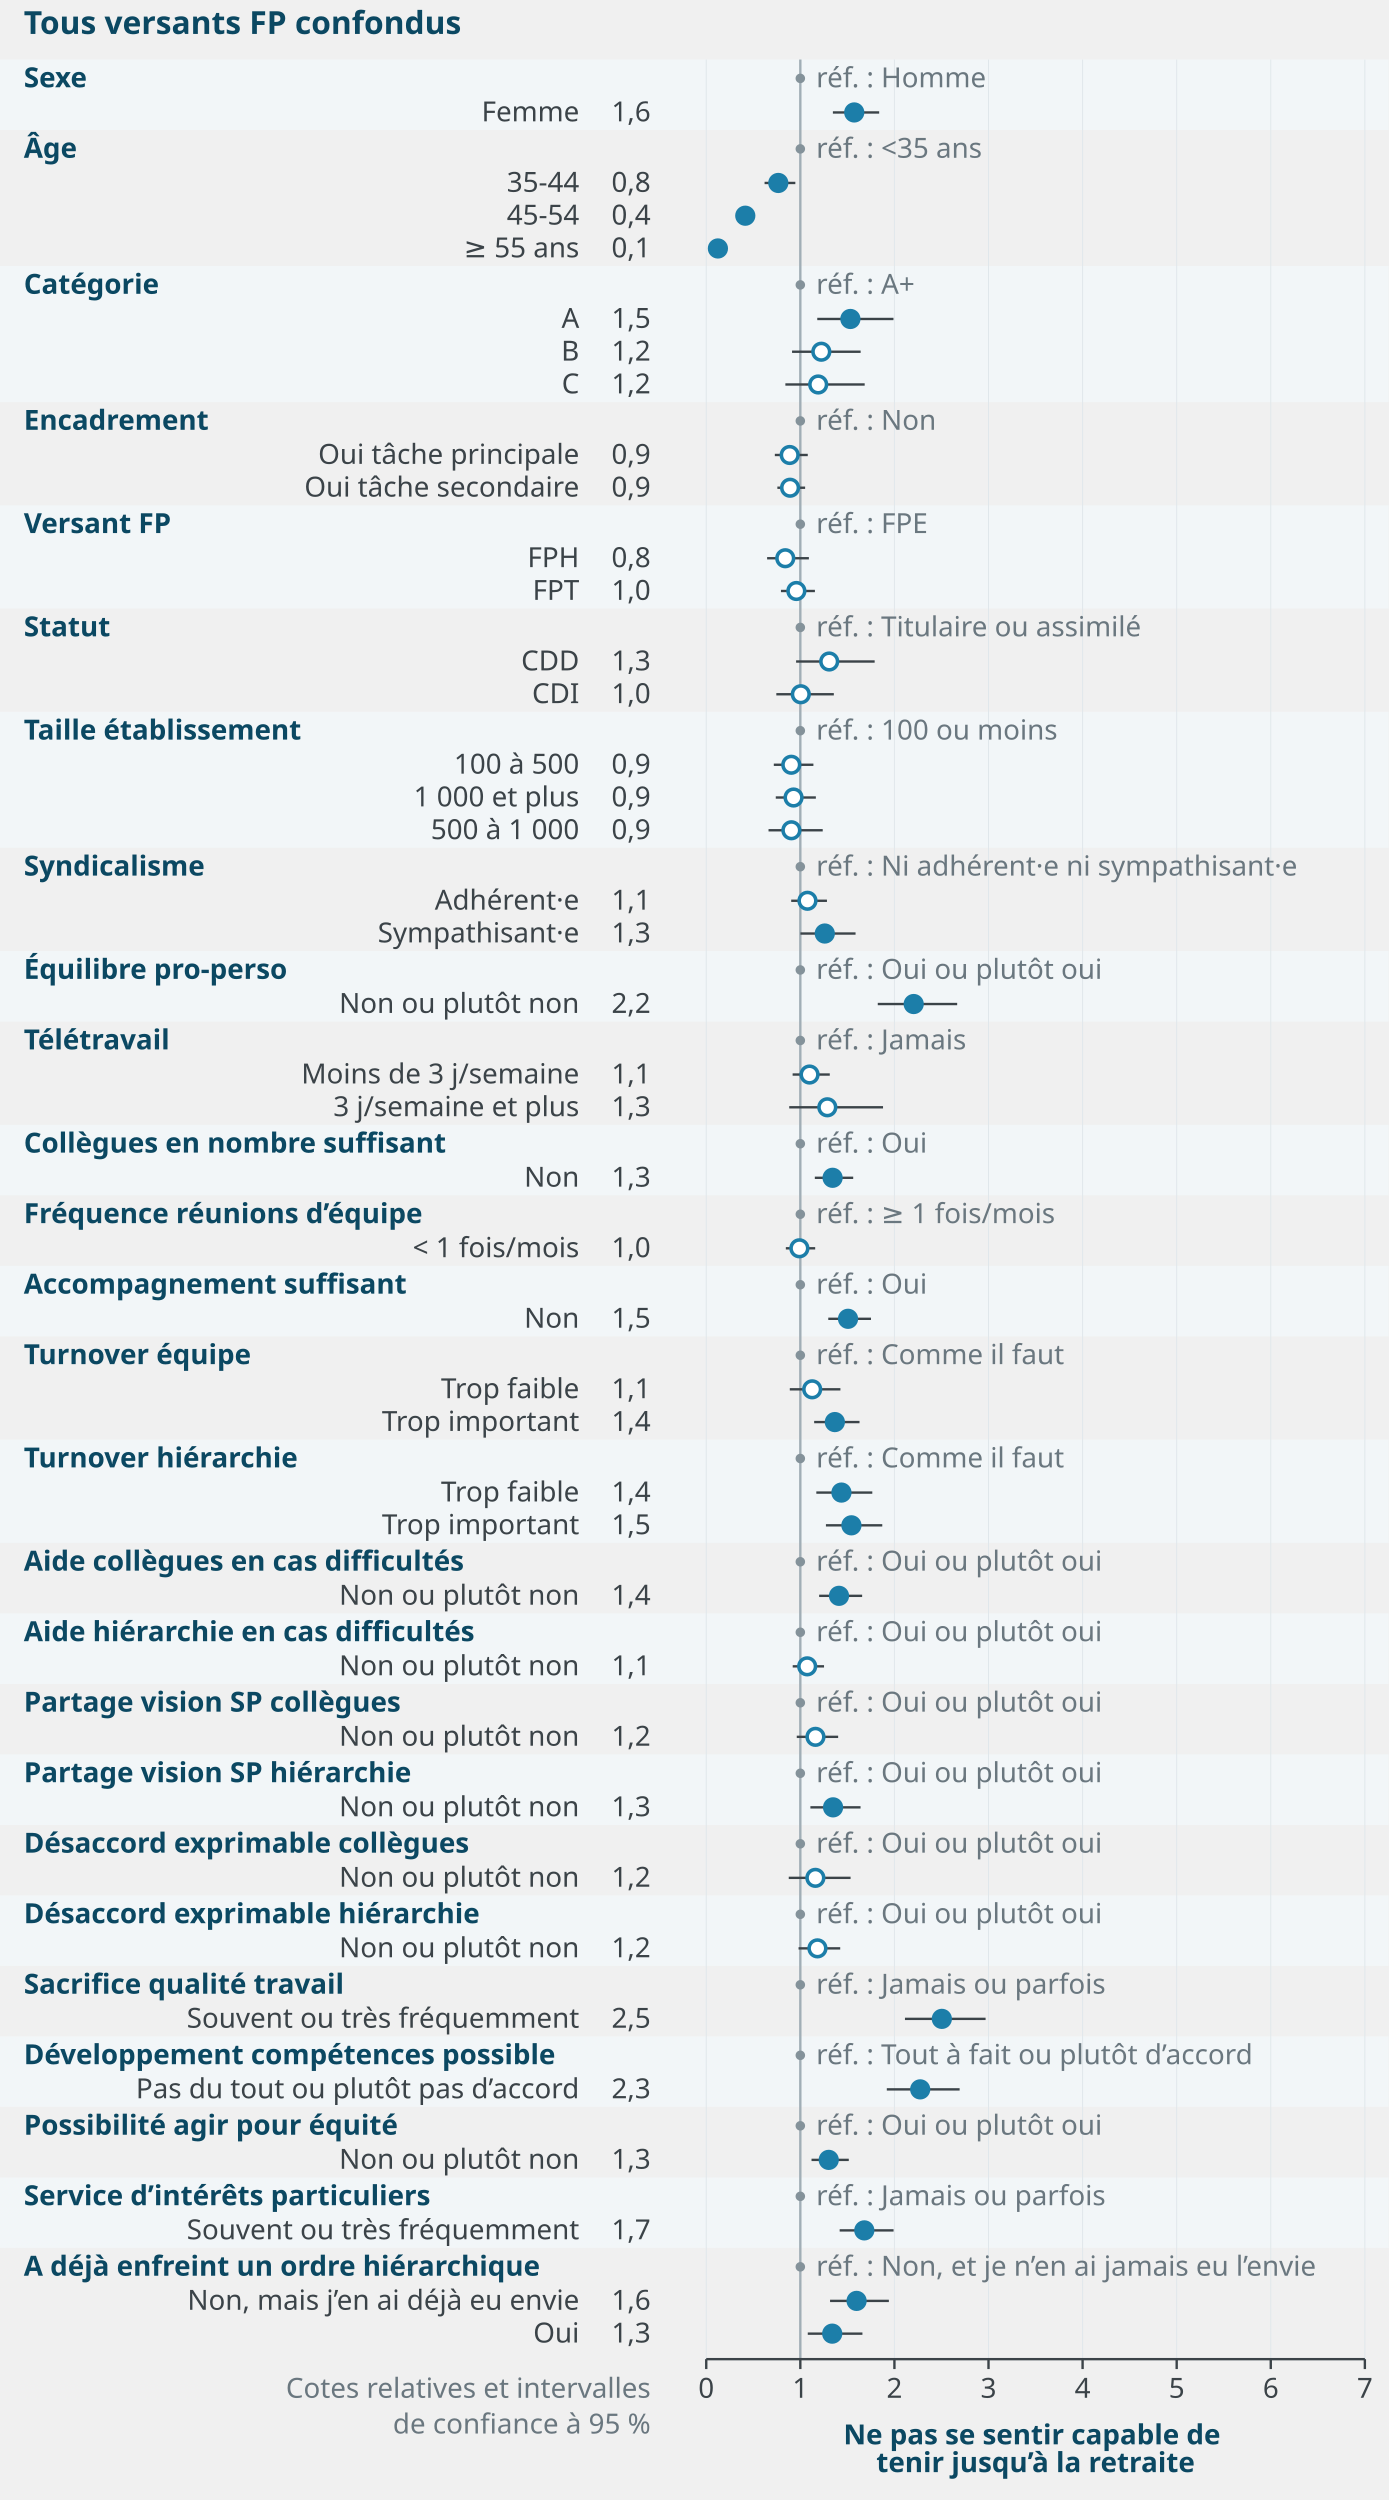
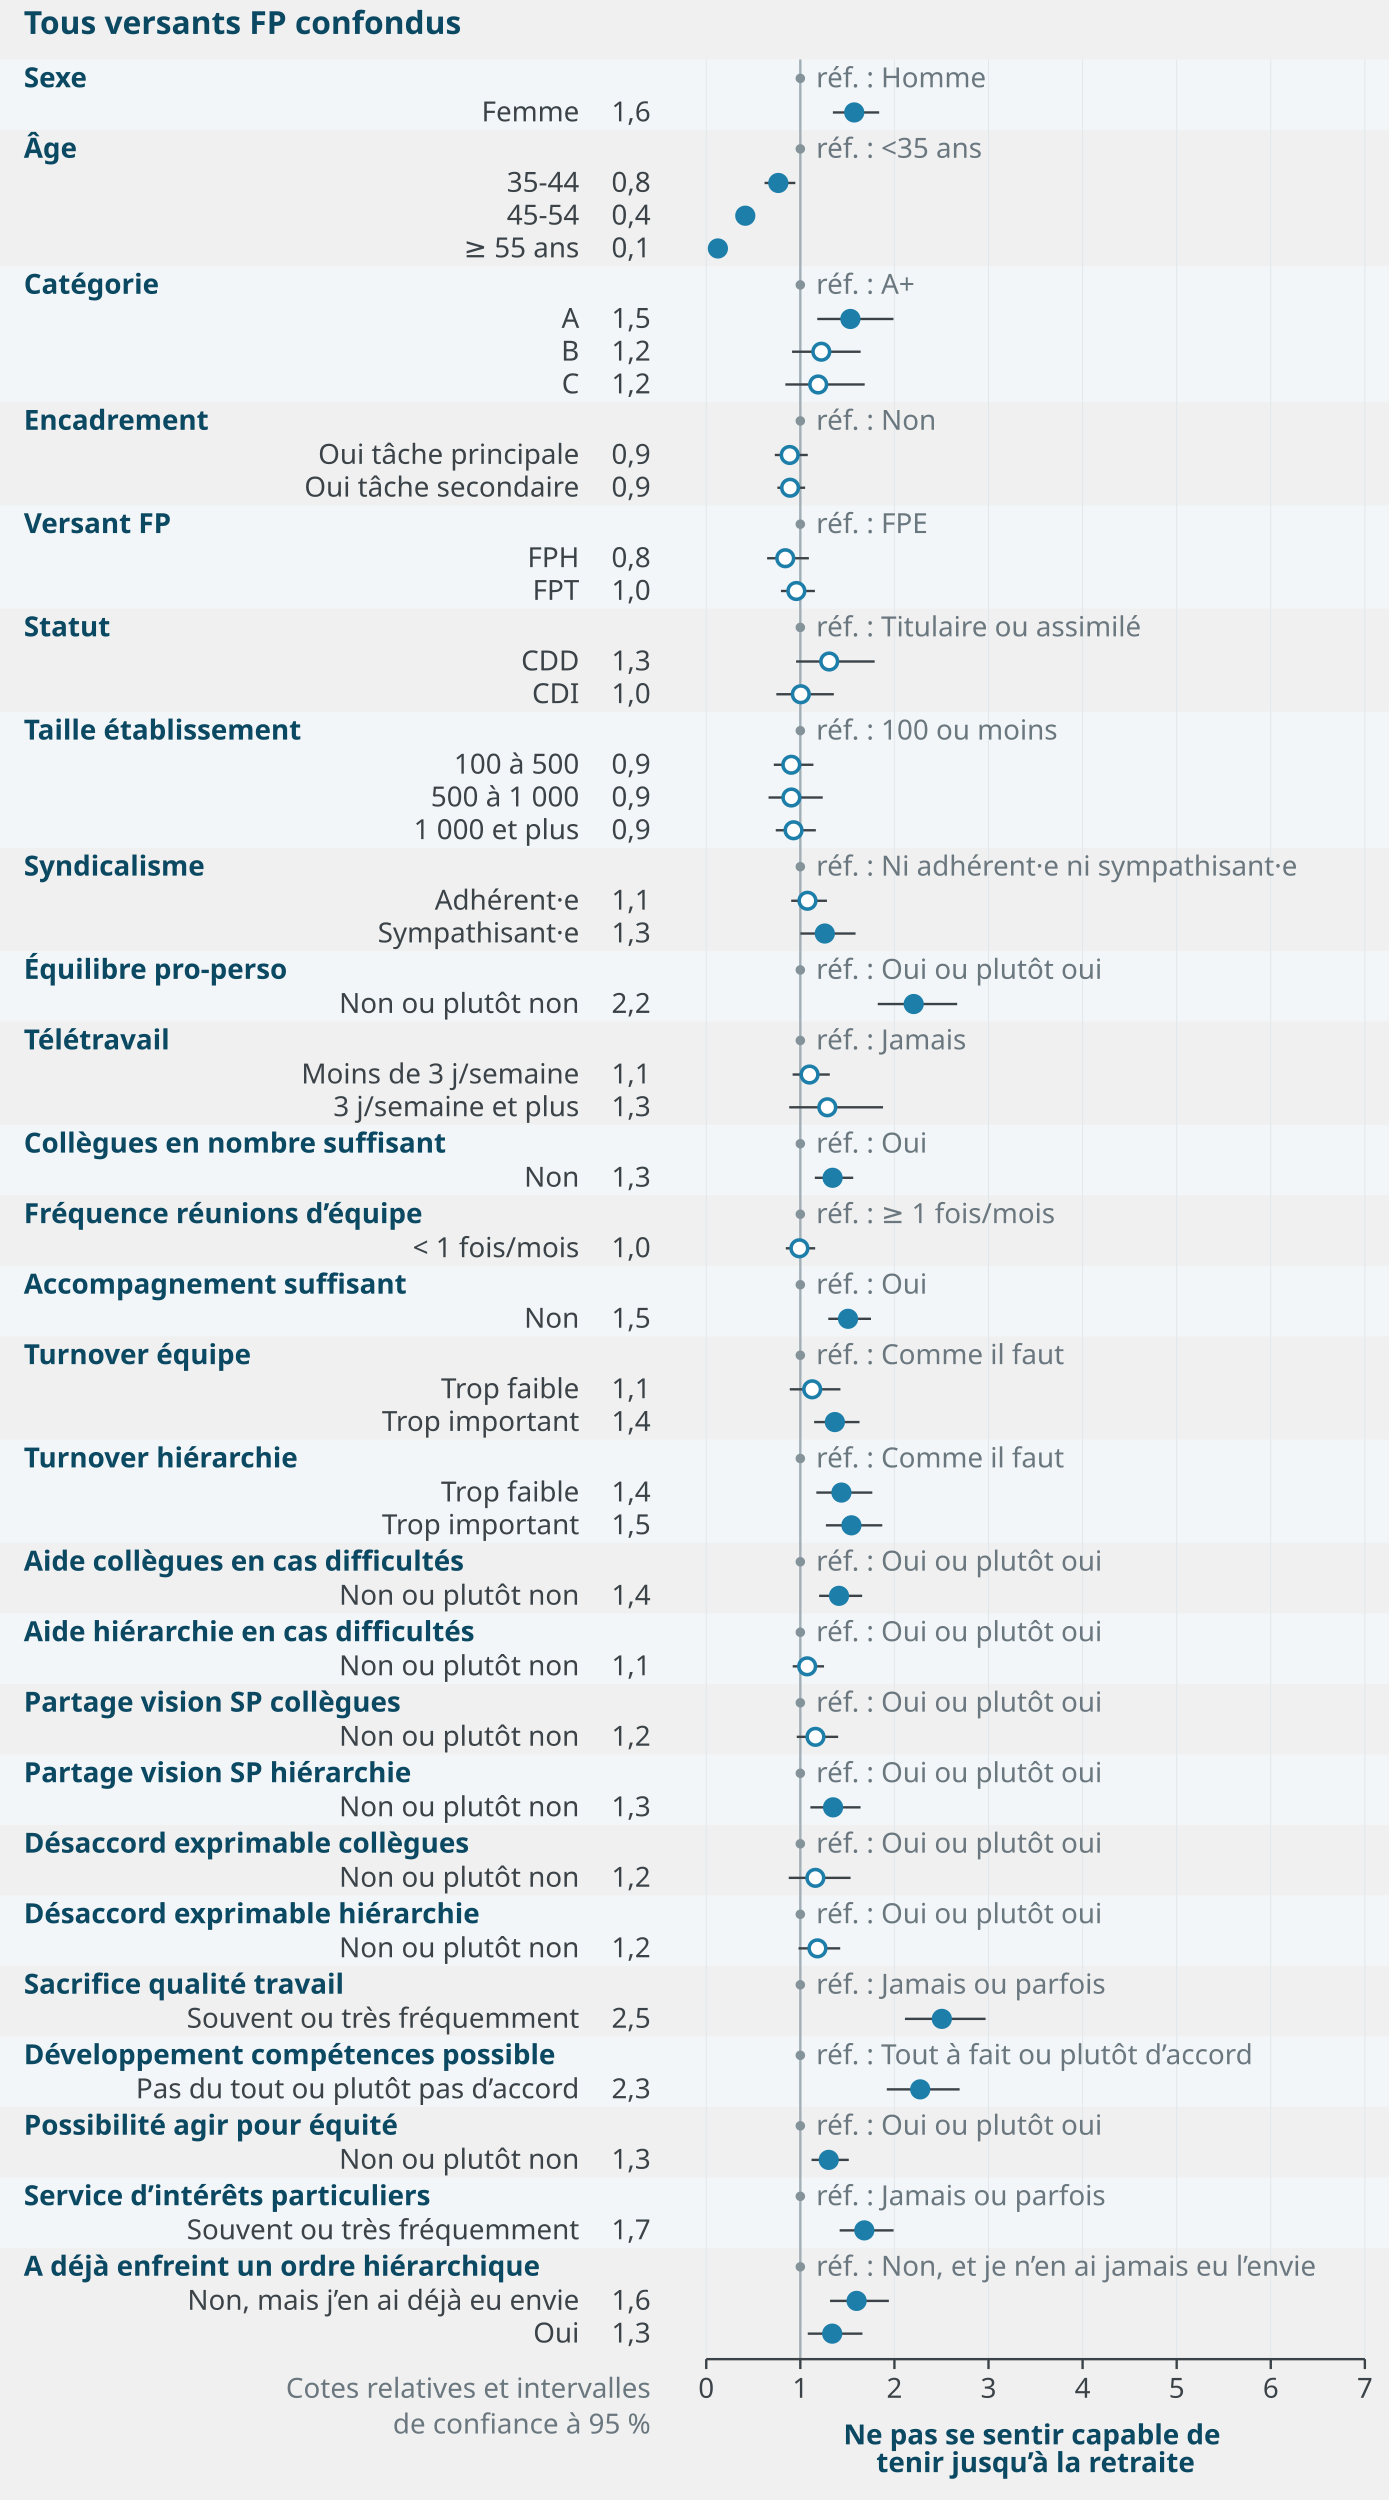
<svg xmlns="http://www.w3.org/2000/svg" fill="currentColor" font-family="system-ui, sans-serif" font-size="10" text-anchor="middle" width="350pt" height="630.1pt" viewBox="0 0 350 630.1" style="font-family: Poppins-Regular, Poppins; font-size: 7px; background: none;">
  <g aria-label="rect" fill="#F2F6F8">
    <rect x="0" y="15" width="350" height="17.77" />
    <rect x="0" y="67.051" width="350" height="34.28" />
    <rect x="0" y="127.357" width="350" height="26.025" />
    <rect x="0" y="179.407" width="350" height="34.28" />
    <rect x="0" y="239.713" width="350" height="17.77" />
    <rect x="0" y="283.509" width="350" height="17.77" />
    <rect x="0" y="319.05" width="350" height="17.77" />
    <rect x="0" y="362.845" width="350" height="26.025" />
    <rect x="0" y="406.641" width="350" height="17.77" />
    <rect x="0" y="442.182" width="350" height="17.77" />
    <rect x="0" y="477.723" width="350" height="17.77" />
    <rect x="0" y="513.263" width="350" height="17.77" />
    <rect x="0" y="548.804" width="350" height="17.77" />
  </g>
  <g aria-label="rule" stroke="#E0E7EB" stroke-width="0.25">
    <line x1="178" x2="178" y1="15" y2="594.6" />
    <line x1="225.429" x2="225.429" y1="15" y2="594.6" />
    <line x1="249.143" x2="249.143" y1="15" y2="594.6" />
    <line x1="272.857" x2="272.857" y1="15" y2="594.6" />
    <line x1="296.571" x2="296.571" y1="15" y2="594.6" />
    <line x1="320.286" x2="320.286" y1="15" y2="594.6" />
    <line x1="344" x2="344" y1="15" y2="594.6" />
  </g>
  <g aria-label="rule" stroke="#A1AEB6" stroke-width="0.6">
    <line x1="201.714" x2="201.714" y1="15" y2="594.6" />
  </g>
  <g aria-label="dot" fill="#84929A">
    <circle cx="201.714" cy="19.758" r="1.2" />
    <circle cx="201.714" cy="37.528" r="1.2" />
    <circle cx="201.714" cy="71.808" r="1.2" />
    <circle cx="201.714" cy="106.089" r="1.2" />
    <circle cx="201.714" cy="132.114" r="1.2" />
    <circle cx="201.714" cy="158.14" r="1.2" />
    <circle cx="201.714" cy="184.165" r="1.2" />
    <circle cx="201.714" cy="218.445" r="1.2" />
    <circle cx="201.714" cy="244.471" r="1.2" />
    <circle cx="201.714" cy="262.241" r="1.2" />
    <circle cx="201.714" cy="288.267" r="1.2" />
    <circle cx="201.714" cy="306.037" r="1.2" />
    <circle cx="201.714" cy="323.807" r="1.2" />
    <circle cx="201.714" cy="341.578" r="1.2" />
    <circle cx="201.714" cy="367.603" r="1.2" />
    <circle cx="201.714" cy="393.628" r="1.2" />
    <circle cx="201.714" cy="411.399" r="1.2" />
    <circle cx="201.714" cy="429.169" r="1.2" />
    <circle cx="201.714" cy="446.94" r="1.2" />
    <circle cx="201.714" cy="464.71" r="1.2" />
    <circle cx="201.714" cy="482.48" r="1.2" />
    <circle cx="201.714" cy="500.251" r="1.2" />
    <circle cx="201.714" cy="518.021" r="1.2" />
    <circle cx="201.714" cy="535.792" r="1.2" />
    <circle cx="201.714" cy="553.562" r="1.2" />
    <circle cx="201.714" cy="571.332" r="1.2" />
  </g>
  <g aria-label="rule" stroke="#3B4348" stroke-width="0.6">
    <line x1="209.919" x2="221.587" y1="28.343" y2="28.343" />
    <line x1="192.703" x2="200.457" y1="46.113" y2="46.113" />
    <line x1="185.968" x2="190.165" y1="54.368" y2="54.368" />
    <line x1="180.324" x2="181.723" y1="62.623" y2="62.623" />
    <line x1="205.983" x2="225.191" y1="80.394" y2="80.394" />
    <line x1="199.627" x2="216.915" y1="88.649" y2="88.649" />
    <line x1="197.944" x2="217.935" y1="96.904" y2="96.904" />
    <line x1="195.288" x2="203.588" y1="114.674" y2="114.674" />
    <line x1="195.928" x2="202.924" y1="122.929" y2="122.929" />
    <line x1="193.343" x2="203.872" y1="140.699" y2="140.699" />
    <line x1="196.829" x2="205.39" y1="148.954" y2="148.954" />
    <line x1="200.647" x2="220.449" y1="166.725" y2="166.725" />
    <line x1="195.667" x2="210.157" y1="174.98" y2="174.98" />
    <line x1="195.027" x2="205.011" y1="192.75" y2="192.75" />
-     <line x1="195.525" x2="205.627" y1="201.005" y2="201.005" />
-     <line x1="193.699" x2="207.358" y1="209.26" y2="209.26" />
+     <line x1="193.699" x2="207.358" y1="201.005" y2="201.005" />
+     <line x1="195.525" x2="205.627" y1="209.26" y2="209.26" />
    <line x1="199.414" x2="208.425" y1="227.031" y2="227.031" />
    <line x1="201.738" x2="215.635" y1="235.286" y2="235.286" />
    <line x1="221.231" x2="241.246" y1="253.056" y2="253.056" />
    <line x1="199.77" x2="209.137" y1="270.826" y2="270.826" />
    <line x1="198.916" x2="222.559" y1="279.081" y2="279.081" />
    <line x1="205.366" x2="215.042" y1="296.852" y2="296.852" />
    <line x1="198.062" x2="205.461" y1="314.622" y2="314.622" />
    <line x1="208.757" x2="219.524" y1="332.392" y2="332.392" />
    <line x1="199.058" x2="211.817" y1="350.163" y2="350.163" />
    <line x1="205.2" x2="216.631" y1="358.418" y2="358.418" />
    <line x1="205.746" x2="219.856" y1="376.188" y2="376.188" />
    <line x1="208.165" x2="222.369" y1="384.443" y2="384.443" />
    <line x1="206.457" x2="217.295" y1="402.214" y2="402.214" />
    <line x1="199.793" x2="207.69" y1="419.984" y2="419.984" />
    <line x1="200.813" x2="211.247" y1="437.754" y2="437.754" />
    <line x1="204.252" x2="216.891" y1="455.525" y2="455.525" />
    <line x1="198.797" x2="214.378" y1="473.295" y2="473.295" />
    <line x1="201.264" x2="211.769" y1="491.066" y2="491.066" />
    <line x1="228.085" x2="248.408" y1="508.836" y2="508.836" />
    <line x1="223.508" x2="241.863" y1="526.606" y2="526.606" />
    <line x1="204.536" x2="213.927" y1="544.377" y2="544.377" />
    <line x1="211.627" x2="225.215" y1="562.147" y2="562.147" />
    <line x1="209.208" x2="224.029" y1="579.918" y2="579.918" />
    <line x1="203.588" x2="217.366" y1="588.173" y2="588.173" />
  </g>
  <g aria-label="dot" stroke="#1C7EA9" stroke-width="0.9">
    <circle cx="215.303" cy="28.343" r="2.1" fill="#1C7EA9" />
    <circle cx="196.165" cy="46.113" r="2.1" fill="#1C7EA9" />
    <circle cx="187.841" cy="54.368" r="2.1" fill="#1C7EA9" />
    <circle cx="180.941" cy="62.623" r="2.1" fill="#1C7EA9" />
    <circle cx="214.33" cy="80.394" r="2.1" fill="#1C7EA9" />
    <circle cx="207.003" cy="88.649" r="2.1" fill="#FFFFFF" />
    <circle cx="206.22" cy="96.904" r="2.1" fill="#FFFFFF" />
    <circle cx="199.035" cy="114.674" r="2.1" fill="#FFFFFF" />
    <circle cx="199.129" cy="122.929" r="2.1" fill="#FFFFFF" />
    <circle cx="197.92" cy="140.699" r="2.1" fill="#FFFFFF" />
    <circle cx="200.718" cy="148.954" r="2.1" fill="#FFFFFF" />
    <circle cx="208.995" cy="166.725" r="2.1" fill="#FFFFFF" />
    <circle cx="201.833" cy="174.98" r="2.1" fill="#FFFFFF" />
    <circle cx="199.438" cy="192.75" r="2.1" fill="#FFFFFF" />
-     <circle cx="200.007" cy="201.005" r="2.1" fill="#FFFFFF" />
-     <circle cx="199.461" cy="209.26" r="2.1" fill="#FFFFFF" />
+     <circle cx="199.461" cy="201.005" r="2.1" fill="#FFFFFF" />
+     <circle cx="200.007" cy="209.26" r="2.1" fill="#FFFFFF" />
    <circle cx="203.517" cy="227.031" r="2.1" fill="#FFFFFF" />
    <circle cx="207.88" cy="235.286" r="2.1" fill="#1C7EA9" />
    <circle cx="230.29" cy="253.056" r="2.1" fill="#1C7EA9" />
    <circle cx="204.038" cy="270.826" r="2.1" fill="#FFFFFF" />
    <circle cx="208.52" cy="279.081" r="2.1" fill="#FFFFFF" />
    <circle cx="209.848" cy="296.852" r="2.1" fill="#1C7EA9" />
    <circle cx="201.477" cy="314.622" r="2.1" fill="#FFFFFF" />
    <circle cx="213.737" cy="332.392" r="2.1" fill="#1C7EA9" />
    <circle cx="204.702" cy="350.163" r="2.1" fill="#FFFFFF" />
    <circle cx="210.417" cy="358.418" r="2.1" fill="#1C7EA9" />
    <circle cx="212.077" cy="376.188" r="2.1" fill="#1C7EA9" />
    <circle cx="214.591" cy="384.443" r="2.1" fill="#1C7EA9" />
    <circle cx="211.461" cy="402.214" r="2.1" fill="#1C7EA9" />
    <circle cx="203.445" cy="419.984" r="2.1" fill="#FFFFFF" />
    <circle cx="205.532" cy="437.754" r="2.1" fill="#FFFFFF" />
    <circle cx="209.967" cy="455.525" r="2.1" fill="#1C7EA9" />
    <circle cx="205.509" cy="473.295" r="2.1" fill="#FFFFFF" />
    <circle cx="206.03" cy="491.066" r="2.1" fill="#FFFFFF" />
    <circle cx="237.381" cy="508.836" r="2.1" fill="#1C7EA9" />
    <circle cx="231.926" cy="526.606" r="2.1" fill="#1C7EA9" />
    <circle cx="208.876" cy="544.377" r="2.1" fill="#1C7EA9" />
    <circle cx="217.84" cy="562.147" r="2.1" fill="#1C7EA9" />
    <circle cx="215.895" cy="579.918" r="2.1" fill="#1C7EA9" />
    <circle cx="209.753" cy="588.173" r="2.1" fill="#1C7EA9" />
  </g>
  <g aria-label="text" fill="#0B4862" text-anchor="start" font-family="Poppins-Bold, Poppins" font-size="7" font-weight="700">
    <text y="0.32em" transform="translate(6,19.7577)">Sexe</text>
    <text y="0.32em" transform="translate(6,37.52808)">Âge</text>
    <text y="0.32em" transform="translate(6,71.80846)">Catégorie</text>
    <text y="0.32em" transform="translate(6,106.0888)">Encadrement</text>
    <text y="0.32em" transform="translate(6,132.1142)">Versant FP</text>
    <text y="0.32em" transform="translate(6,158.1396)">Statut</text>
    <text y="0.32em" transform="translate(6,184.165)">Taille établissement</text>
    <text y="0.32em" transform="translate(6,218.4454)">Syndicalisme</text>
    <text y="0.32em" transform="translate(6,244.4707)">Équilibre pro-perso</text>
    <text y="0.32em" transform="translate(6,262.2411)">Télétravail</text>
    <text y="0.32em" transform="translate(6,288.2665)">Collègues en nombre suffisant</text>
    <text y="0.32em" transform="translate(6,306.0369)">Fréquence réunions d’équipe</text>
    <text y="0.32em" transform="translate(6,323.8073)">Accompagnement suffisant</text>
    <text y="0.32em" transform="translate(6,341.5777)">Turnover équipe</text>
    <text y="0.32em" transform="translate(6,367.6031)">Turnover hiérarchie</text>
    <text y="0.32em" transform="translate(6,393.6284)">Aide collègues en cas difficultés</text>
    <text y="0.32em" transform="translate(6,411.3988)">Aide hiérarchie en cas difficultés</text>
    <text y="0.32em" transform="translate(6,429.1692)">Partage vision SP collègues</text>
    <text y="0.32em" transform="translate(6,446.9396)">Partage vision SP hiérarchie</text>
    <text y="0.32em" transform="translate(6,464.71)">Désaccord exprimable collègues</text>
    <text y="0.32em" transform="translate(6,482.4804)">Désaccord exprimable hiérarchie</text>
    <text y="0.32em" transform="translate(6,500.2508)">Sacrifice qualité travail</text>
    <text y="0.32em" transform="translate(6,518.0212)">Développement compétences possible</text>
    <text y="0.32em" transform="translate(6,535.7915)">Possibilité agir pour équité</text>
    <text y="0.32em" transform="translate(6,553.5619)">Service d’intérêts particuliers</text>
    <text y="0.32em" transform="translate(6,571.3323)">A déjà enfreint un ordre hiérarchique</text>
  </g>
  <g aria-label="text" fill="#6A777F" text-anchor="start" font-size="7">
    <text y="0.32em" transform="translate(205.7143,19.7577)">réf. : Homme</text>
    <text y="0.32em" transform="translate(205.7143,37.52808)">réf. : &lt;35 ans</text>
    <text y="0.32em" transform="translate(205.7143,71.80846)">réf. : A+</text>
    <text y="0.32em" transform="translate(205.7143,106.0888)">réf. : Non</text>
    <text y="0.32em" transform="translate(205.7143,132.1142)">réf. : FPE</text>
    <text y="0.32em" transform="translate(205.7143,158.1396)">réf. : Titulaire ou assimilé</text>
    <text y="0.32em" transform="translate(205.7143,184.165)">réf. : 100 ou moins</text>
    <text y="0.32em" transform="translate(205.7143,218.4454)">réf. : Ni adhérent·e ni sympathisant·e</text>
    <text y="0.32em" transform="translate(205.7143,244.4707)">réf. : Oui ou plutôt oui</text>
    <text y="0.32em" transform="translate(205.7143,262.2411)">réf. : Jamais</text>
    <text y="0.32em" transform="translate(205.7143,288.2665)">réf. : Oui</text>
    <text y="0.32em" transform="translate(205.7143,306.0369)">réf. : ≥ 1 fois/mois</text>
    <text y="0.32em" transform="translate(205.7143,323.8073)">réf. : Oui</text>
    <text y="0.32em" transform="translate(205.7143,341.5777)">réf. : Comme il faut</text>
    <text y="0.32em" transform="translate(205.7143,367.6031)">réf. : Comme il faut</text>
    <text y="0.32em" transform="translate(205.7143,393.6284)">réf. : Oui ou plutôt oui</text>
    <text y="0.32em" transform="translate(205.7143,411.3988)">réf. : Oui ou plutôt oui</text>
    <text y="0.32em" transform="translate(205.7143,429.1692)">réf. : Oui ou plutôt oui</text>
    <text y="0.32em" transform="translate(205.7143,446.9396)">réf. : Oui ou plutôt oui</text>
    <text y="0.32em" transform="translate(205.7143,464.71)">réf. : Oui ou plutôt oui</text>
    <text y="0.32em" transform="translate(205.7143,482.4804)">réf. : Oui ou plutôt oui</text>
    <text y="0.32em" transform="translate(205.7143,500.2508)">réf. : Jamais ou parfois</text>
    <text y="0.32em" transform="translate(205.7143,518.0212)">réf. : Tout à fait ou plutôt d’accord</text>
    <text y="0.32em" transform="translate(205.7143,535.7915)">réf. : Oui ou plutôt oui</text>
    <text y="0.32em" transform="translate(205.7143,553.5619)">réf. : Jamais ou parfois</text>
    <text y="0.32em" transform="translate(205.7143,571.3323)">réf. : Non, et je n’en ai jamais eu l’envie</text>
  </g>
  <g aria-label="text" fill="#3B4348" text-anchor="end" font-size="7">
    <text y="0.32em" transform="translate(146,28.34289)">Femme</text>
    <text y="0.32em" transform="translate(146,46.11328)">35-44</text>
    <text y="0.32em" transform="translate(146,54.36827)">45-54</text>
    <text y="0.32em" transform="translate(146,62.62327)">≥ 55 ans</text>
    <text y="0.32em" transform="translate(146,80.39365)">A</text>
    <text y="0.32em" transform="translate(146,88.64865)">B</text>
    <text y="0.32em" transform="translate(146,96.90364)">C</text>
    <text y="0.32em" transform="translate(146,114.674)">Oui tâche principale</text>
    <text y="0.32em" transform="translate(146,122.929)">Oui tâche secondaire</text>
    <text y="0.32em" transform="translate(146,140.6994)">FPH</text>
    <text y="0.32em" transform="translate(146,148.9544)">FPT</text>
    <text y="0.32em" transform="translate(146,166.7248)">CDD</text>
    <text y="0.32em" transform="translate(146,174.9798)">CDI</text>
    <text y="0.32em" transform="translate(146,192.7502)">100 à 500</text>
-     <text y="0.32em" transform="translate(146,201.0052)">1 000 et plus</text>
-     <text y="0.32em" transform="translate(146,209.2602)">500 à 1 000</text>
+     <text y="0.32em" transform="translate(146,201.0052)">500 à 1 000</text>
+     <text y="0.32em" transform="translate(146,209.2602)">1 000 et plus</text>
    <text y="0.32em" transform="translate(146,227.0306)">Adhérent·e</text>
    <text y="0.32em" transform="translate(146,235.2855)">Sympathisant·e</text>
    <text y="0.32em" transform="translate(146,253.0559)">Non ou plutôt non</text>
    <text y="0.32em" transform="translate(146,270.8263)">Moins de 3 j/semaine</text>
    <text y="0.32em" transform="translate(146,279.0813)">3 j/semaine et plus</text>
    <text y="0.32em" transform="translate(146,296.8517)">Non</text>
    <text y="0.32em" transform="translate(146,314.6221)">&lt; 1 fois/mois</text>
    <text y="0.32em" transform="translate(146,332.3925)">Non</text>
    <text y="0.32em" transform="translate(146,350.1629)">Trop faible</text>
    <text y="0.32em" transform="translate(146,358.4179)">Trop important</text>
    <text y="0.32em" transform="translate(146,376.1882)">Trop faible</text>
    <text y="0.32em" transform="translate(146,384.4432)">Trop important</text>
    <text y="0.32em" transform="translate(146,402.2136)">Non ou plutôt non</text>
    <text y="0.32em" transform="translate(146,419.984)">Non ou plutôt non</text>
    <text y="0.32em" transform="translate(146,437.7544)">Non ou plutôt non</text>
    <text y="0.32em" transform="translate(146,455.5248)">Non ou plutôt non</text>
    <text y="0.32em" transform="translate(146,473.2952)">Non ou plutôt non</text>
    <text y="0.32em" transform="translate(146,491.0656)">Non ou plutôt non</text>
    <text y="0.32em" transform="translate(146,508.836)">Souvent ou très fréquemment</text>
    <text y="0.32em" transform="translate(146,526.6063)">Pas du tout ou plutôt pas d’accord</text>
    <text y="0.32em" transform="translate(146,544.3767)">Non ou plutôt non</text>
    <text y="0.32em" transform="translate(146,562.1471)">Souvent ou très fréquemment</text>
    <text y="0.32em" transform="translate(146,579.9175)">Non, mais j’en ai déjà eu envie</text>
    <text y="0.32em" transform="translate(146,588.1725)">Oui</text>
  </g>
  <g aria-label="text" fill="#3B4348" text-anchor="end" font-size="7">
    <text y="0.32em" transform="translate(164,28.34289)">1,6</text>
    <text y="0.32em" transform="translate(164,46.11328)">0,8</text>
    <text y="0.32em" transform="translate(164,54.36827)">0,4</text>
    <text y="0.32em" transform="translate(164,62.62327)">0,1</text>
    <text y="0.32em" transform="translate(164,80.39365)">1,5</text>
    <text y="0.32em" transform="translate(164,88.64865)">1,2</text>
    <text y="0.32em" transform="translate(164,96.90364)">1,2</text>
    <text y="0.32em" transform="translate(164,114.674)">0,9</text>
    <text y="0.32em" transform="translate(164,122.929)">0,9</text>
    <text y="0.32em" transform="translate(164,140.6994)">0,8</text>
    <text y="0.32em" transform="translate(164,148.9544)">1,0</text>
    <text y="0.32em" transform="translate(164,166.7248)">1,3</text>
    <text y="0.32em" transform="translate(164,174.9798)">1,0</text>
    <text y="0.32em" transform="translate(164,192.7502)">0,9</text>
    <text y="0.32em" transform="translate(164,201.0052)">0,9</text>
    <text y="0.32em" transform="translate(164,209.2602)">0,9</text>
    <text y="0.32em" transform="translate(164,227.0306)">1,1</text>
    <text y="0.32em" transform="translate(164,235.2855)">1,3</text>
    <text y="0.32em" transform="translate(164,253.0559)">2,2</text>
    <text y="0.32em" transform="translate(164,270.8263)">1,1</text>
    <text y="0.32em" transform="translate(164,279.0813)">1,3</text>
    <text y="0.32em" transform="translate(164,296.8517)">1,3</text>
    <text y="0.32em" transform="translate(164,314.6221)">1,0</text>
    <text y="0.32em" transform="translate(164,332.3925)">1,5</text>
    <text y="0.32em" transform="translate(164,350.1629)">1,1</text>
    <text y="0.32em" transform="translate(164,358.4179)">1,4</text>
    <text y="0.32em" transform="translate(164,376.1882)">1,4</text>
    <text y="0.32em" transform="translate(164,384.4432)">1,5</text>
    <text y="0.32em" transform="translate(164,402.2136)">1,4</text>
    <text y="0.32em" transform="translate(164,419.984)">1,1</text>
    <text y="0.32em" transform="translate(164,437.7544)">1,2</text>
    <text y="0.32em" transform="translate(164,455.5248)">1,3</text>
    <text y="0.32em" transform="translate(164,473.2952)">1,2</text>
    <text y="0.32em" transform="translate(164,491.0656)">1,2</text>
    <text y="0.32em" transform="translate(164,508.836)">2,5</text>
    <text y="0.32em" transform="translate(164,526.6063)">2,3</text>
    <text y="0.32em" transform="translate(164,544.3767)">1,3</text>
    <text y="0.32em" transform="translate(164,562.1471)">1,7</text>
    <text y="0.32em" transform="translate(164,579.9175)">1,6</text>
    <text y="0.32em" transform="translate(164,588.1725)">1,3</text>
  </g>
  <g aria-label="text" fill="#0B4862" text-anchor="start" font-family="Poppins-Bold, Poppins" font-size="8" font-weight="700">
    <text y="0.32em" transform="translate(6,6)">Tous versants FP confondus</text>
  </g>
  <g aria-label="rule" stroke="#3B4348" stroke-width="0.6">
    <line x1="178" x2="344" y1="594.6" y2="594.6" />
  </g>
  <g aria-label="rule" stroke="#3B4348" stroke-width="0.6">
    <line x1="178" x2="178" y1="594.6" y2="597.1" />
    <line x1="201.714" x2="201.714" y1="594.6" y2="597.1" />
    <line x1="225.429" x2="225.429" y1="594.6" y2="597.1" />
    <line x1="249.143" x2="249.143" y1="594.6" y2="597.1" />
    <line x1="272.857" x2="272.857" y1="594.6" y2="597.1" />
    <line x1="296.571" x2="296.571" y1="594.6" y2="597.1" />
    <line x1="320.286" x2="320.286" y1="594.6" y2="597.1" />
    <line x1="344" x2="344" y1="594.6" y2="597.1" />
  </g>
  <g aria-label="text" fill="#3B4348" font-size="7">
    <text y="0.32em" transform="translate(178,602.1)">0</text>
    <text y="0.32em" transform="translate(201.7143,602.1)">1</text>
    <text y="0.32em" transform="translate(225.4286,602.1)">2</text>
    <text y="0.32em" transform="translate(249.1429,602.1)">3</text>
    <text y="0.32em" transform="translate(272.8571,602.1)">4</text>
    <text y="0.32em" transform="translate(296.5714,602.1)">5</text>
    <text y="0.32em" transform="translate(320.2857,602.1)">6</text>
    <text y="0.32em" transform="translate(344,602.1)">7</text>
  </g>
  <g aria-label="text" fill="#6A777F" text-anchor="end" font-size="7">
    <text y="0.32em" transform="translate(164,602.1)">Cotes relatives et intervalles</text>
  </g>
  <g aria-label="text" fill="#6A777F" text-anchor="end" font-size="7">
    <text y="0.32em" transform="translate(164,611.1)">de confiance à 95 %</text>
  </g>
  <g aria-label="text" fill="#0B4862" font-family="Poppins-Bold, Poppins" font-size="7" font-weight="700" transform="translate(0,-3.5)">
    <text transform="translate(261,614.6)">
      <tspan x="0" y="0.71em">Ne pas se sentir capable de</tspan>
      <tspan x="0" dy="1em">tenir jusqu’à la retraite</tspan>
    </text>
  </g>
</svg>
